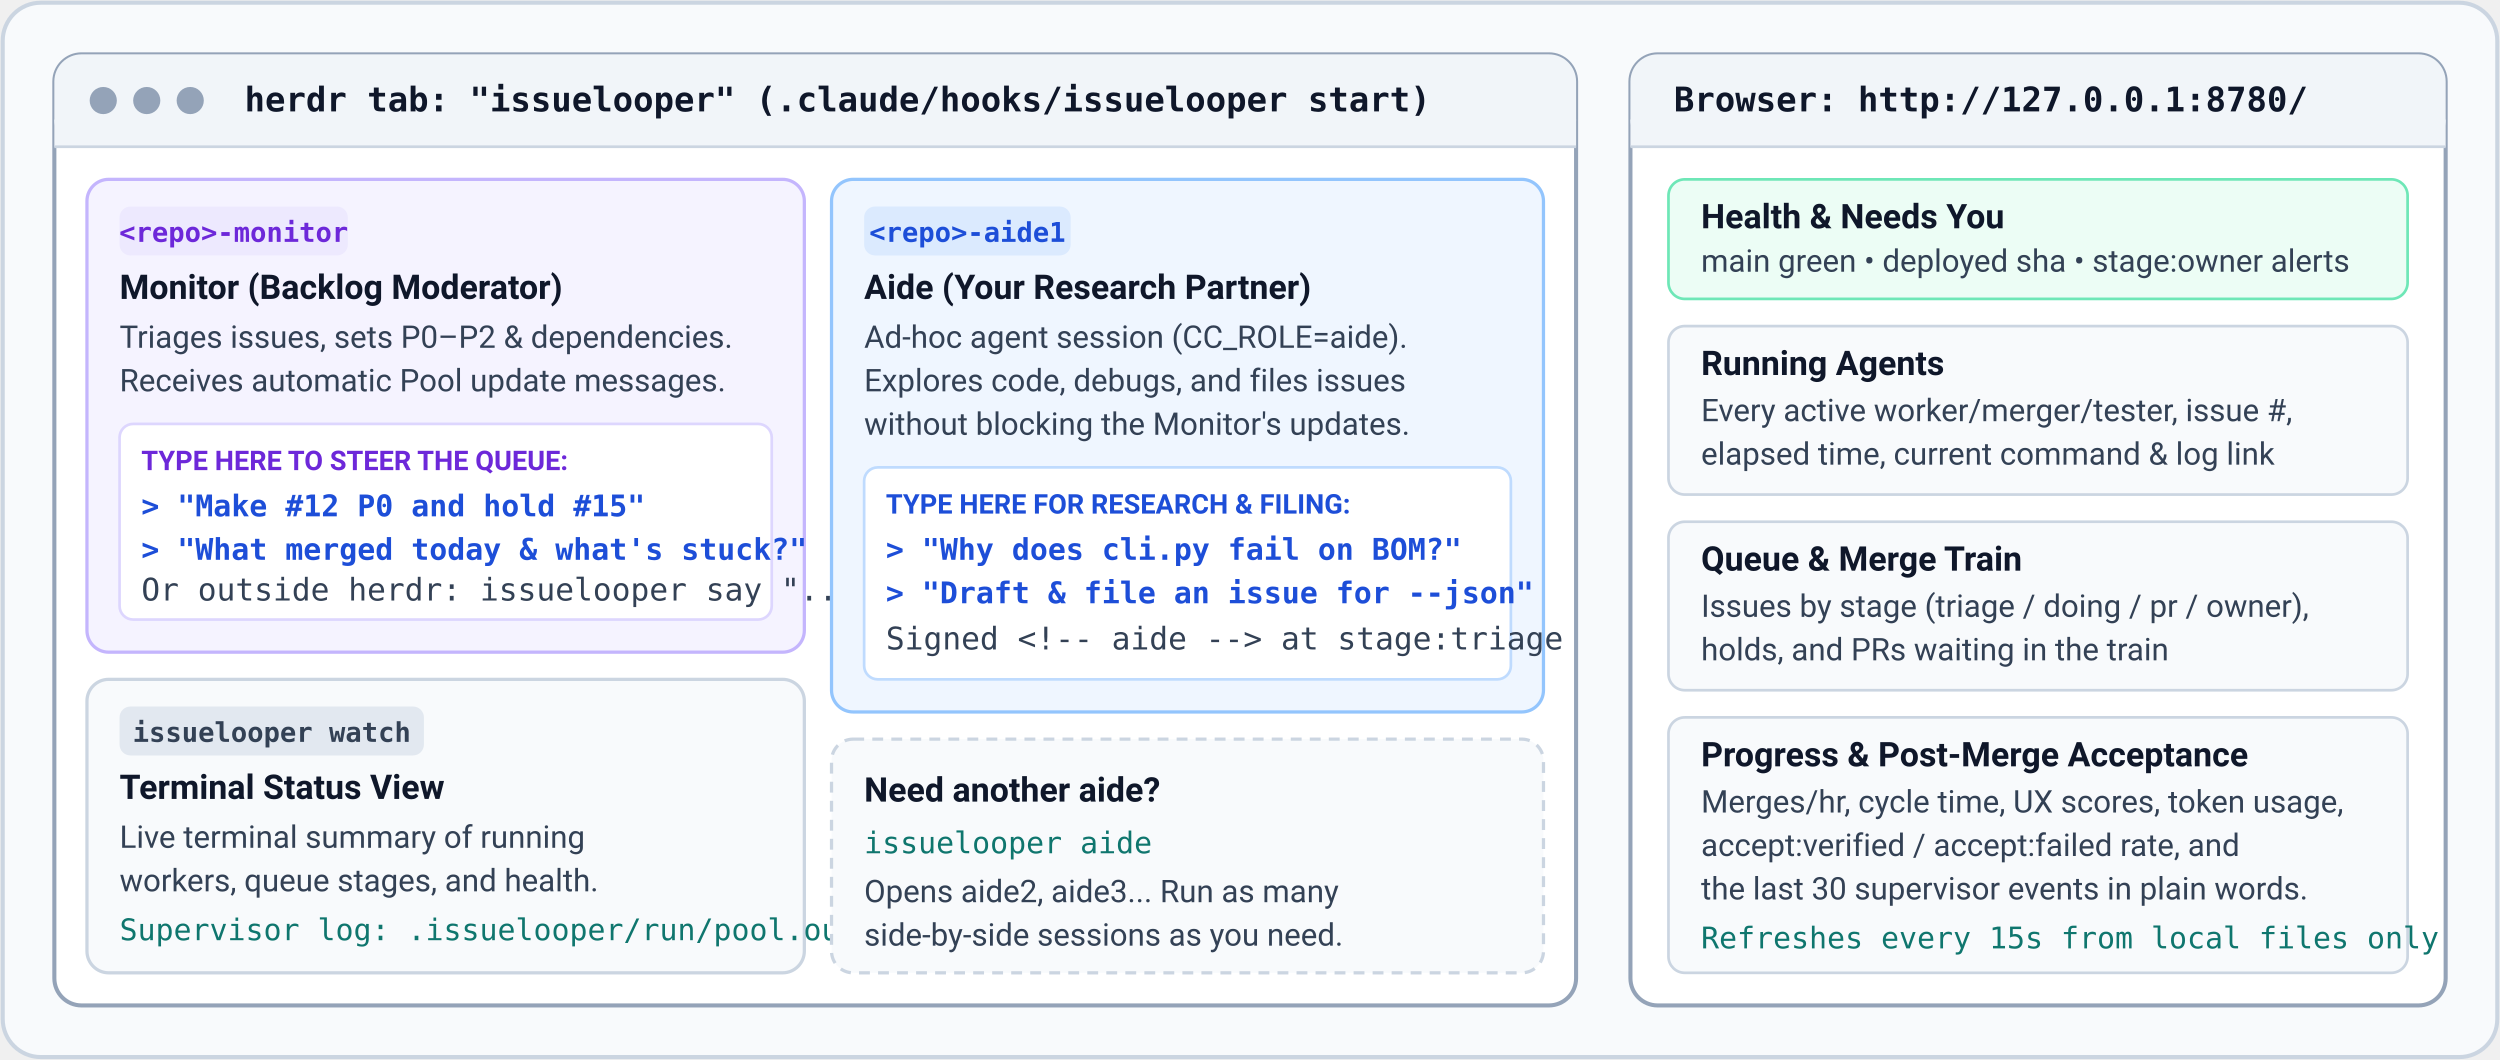
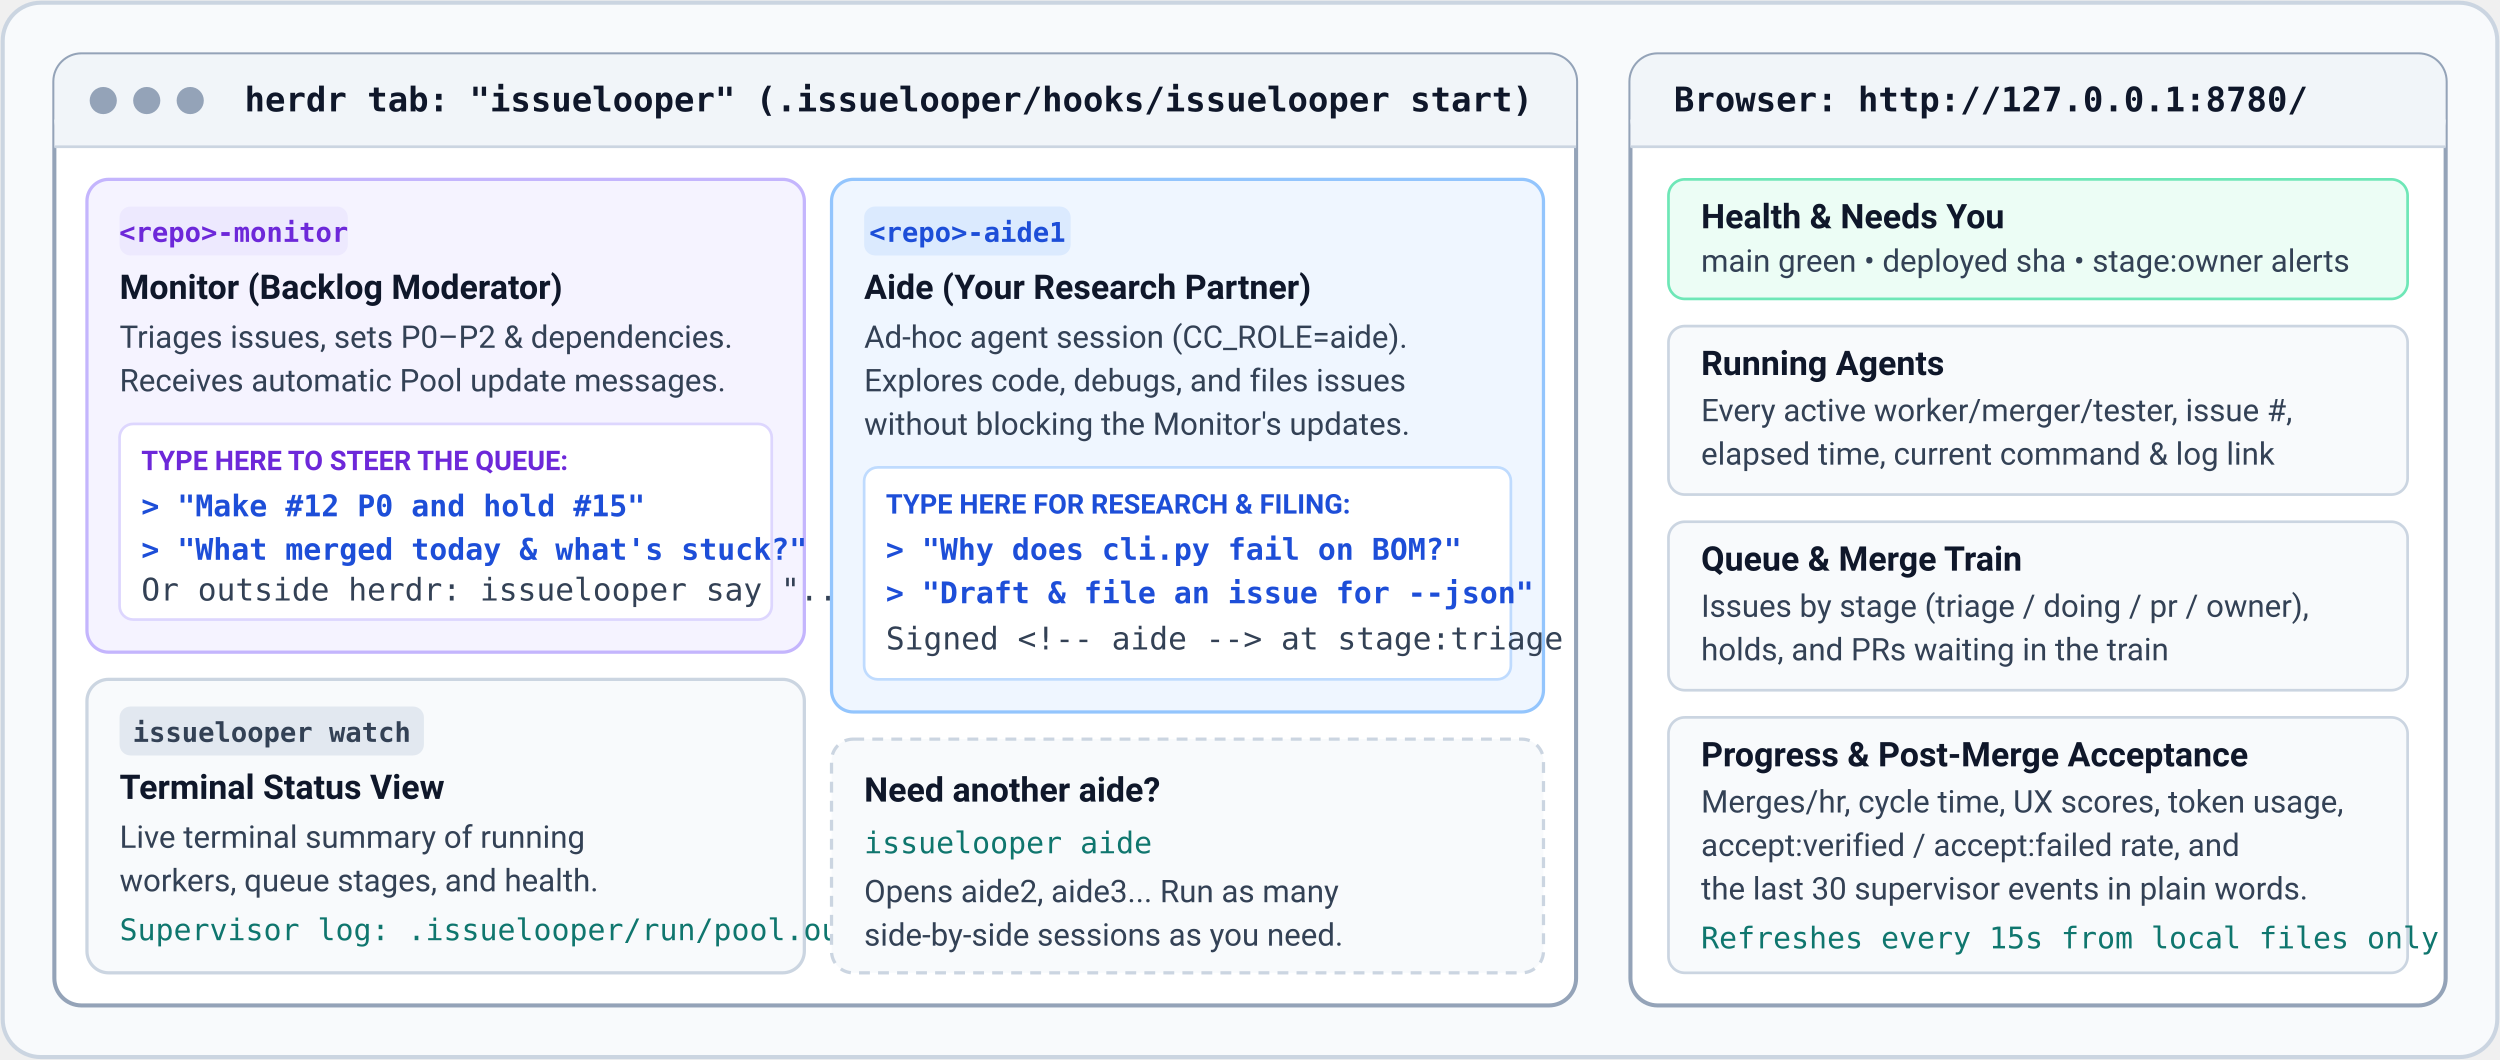
<svg xmlns="http://www.w3.org/2000/svg" viewBox="0 0 920 390" width="100%" height="auto" role="img" aria-labelledby="ws-title ws-desc">
  <defs>
    <style>
      .font { font-family: system-ui, -apple-system, 'Segoe UI', Roboto, Helvetica, Arial, sans-serif; }
      .mono { font-family: ui-monospace, SFMono-Regular, Menlo, Monaco, Consolas, monospace; }
      .win-title { font-size: 12.5px; font-weight: 700; fill: #0f172a; }
      .pane-title { font-size: 12.5px; font-weight: 700; fill: #0f172a; }
      .body { font-size: 11.5px; fill: #334155; }
      .prompt { font-size: 11px; fill: #1d4ed8; font-weight: 600; }
      .cmd { font-size: 11px; fill: #0f766e; }
      .tag { font-size: 10px; font-weight: 600; }
    </style>
  </defs>
  <rect x="1" y="1" width="918" height="388" rx="14" fill="#f8fafc" stroke="#cbd5e1" stroke-width="1.5" />
  <rect x="20" y="20" width="560" height="350" rx="10" fill="#ffffff" stroke="#94a3b8" stroke-width="1.5" />
  <rect x="20" y="20" width="560" height="34" rx="10" fill="#f1f5f9" />
  <rect x="20" y="44" width="560" height="10" fill="#f1f5f9" />
  <line x1="20" y1="54" x2="580" y2="54" stroke="#cbd5e1" stroke-width="1" />
  <circle cx="38" cy="37" r="5" fill="#94a3b8" />
  <circle cx="54" cy="37" r="5" fill="#94a3b8" />
  <circle cx="70" cy="37" r="5" fill="#94a3b8" />
-   <text x="90" y="41" class="mono win-title">herdr tab: "issuelooper" (.claude/hooks/issuelooper start)</text>
+   <text x="90" y="41" class="mono win-title">herdr tab: "issuelooper" (.issuelooper/hooks/issuelooper start)</text>
  <rect x="32" y="66" width="264" height="174" rx="8" fill="#f5f3ff" stroke="#c4b5fd" stroke-width="1.2" />
  <rect x="44" y="76" width="84" height="18" rx="4" fill="#ede9fe" />
  <text x="86" y="89" text-anchor="middle" class="mono tag" fill="#6d28d9">&lt;repo&gt;-monitor</text>
  <text x="44" y="110" class="font pane-title">Monitor (Backlog Moderator)</text>
  <text x="44" y="128" class="font body">Triages issues, sets P0–P2 &amp; dependencies.</text>
  <text x="44" y="144" class="font body">Receives automatic Pool update messages.</text>
  <rect x="44" y="156" width="240" height="72" rx="5" fill="#ffffff" stroke="#ddd6fe" stroke-width="1" />
  <text x="52" y="173" class="font tag" fill="#6d28d9">TYPE HERE TO STEER THE QUEUE:</text>
  <text x="52" y="190" class="mono prompt">&gt; "Make #12 P0 and hold #15"</text>
  <text x="52" y="206" class="mono prompt">&gt; "What merged today &amp; what's stuck?"</text>
  <text x="52" y="221" class="mono body" fill="#64748b">Or outside herdr: issuelooper say "..."</text>
  <rect x="32" y="250" width="264" height="108" rx="8" fill="#f8fafc" stroke="#cbd5e1" stroke-width="1.2" />
  <rect x="44" y="260" width="112" height="18" rx="4" fill="#e2e8f0" />
  <text x="100" y="273" text-anchor="middle" class="mono tag" fill="#334155">issuelooper watch</text>
  <text x="44" y="294" class="font pane-title">Terminal Status View</text>
  <text x="44" y="312" class="font body">Live terminal summary of running</text>
  <text x="44" y="328" class="font body">workers, queue stages, and health.</text>
  <text x="44" y="346" class="mono cmd">Supervisor log: .issuelooper/run/pool.out</text>
  <rect x="306" y="66" width="262" height="196" rx="8" fill="#eff6ff" stroke="#93c5fd" stroke-width="1.2" />
  <rect x="318" y="76" width="76" height="18" rx="4" fill="#dbeafe" />
  <text x="356" y="89" text-anchor="middle" class="mono tag" fill="#1d4ed8">&lt;repo&gt;-aide1</text>
  <text x="318" y="110" class="font pane-title">Aide (Your Research Partner)</text>
  <text x="318" y="128" class="font body">Ad-hoc agent session (CC_ROLE=aide).</text>
  <text x="318" y="144" class="font body">Explores code, debugs, and files issues</text>
  <text x="318" y="160" class="font body">without blocking the Monitor's updates.</text>
  <rect x="318" y="172" width="238" height="78" rx="5" fill="#ffffff" stroke="#bfdbfe" stroke-width="1" />
  <text x="326" y="189" class="font tag" fill="#1d4ed8">TYPE HERE FOR RESEARCH &amp; FILING:</text>
  <text x="326" y="206" class="mono prompt">&gt; "Why does cli.py fail on BOM?"</text>
  <text x="326" y="222" class="mono prompt">&gt; "Draft &amp; file an issue for --json"</text>
  <text x="326" y="239" class="mono body" fill="#64748b">Signed &lt;!-- aide --&gt; at stage:triage</text>
  <rect x="306" y="272" width="262" height="86" rx="8" fill="#f8fafc" stroke="#cbd5e1" stroke-width="1.2" stroke-dasharray="4,3" />
  <text x="318" y="295" class="font pane-title">Need another aide?</text>
  <text x="318" y="314" class="mono cmd">issuelooper aide</text>
  <text x="318" y="332" class="font body">Opens aide2, aide3... Run as many</text>
  <text x="318" y="348" class="font body">side-by-side sessions as you need.</text>
  <rect x="600" y="20" width="300" height="350" rx="10" fill="#ffffff" stroke="#94a3b8" stroke-width="1.5" />
  <rect x="600" y="20" width="300" height="34" rx="10" fill="#f1f5f9" />
  <rect x="600" y="44" width="300" height="10" fill="#f1f5f9" />
  <line x1="600" y1="54" x2="900" y2="54" stroke="#cbd5e1" stroke-width="1" />
  <text x="616" y="41" class="mono win-title">Browser: http://127.0.0.1:8780/</text>
  <rect x="614" y="66" width="272" height="44" rx="6" fill="#ecfdf5" stroke="#6ee7b7" stroke-width="1" />
  <text x="626" y="84" class="font pane-title" fill="#065f46">Health &amp; Needs You</text>
  <text x="626" y="100" class="font body">main green • deployed sha • stage:owner alerts</text>
  <rect x="614" y="120" width="272" height="62" rx="6" fill="#f8fafc" stroke="#cbd5e1" stroke-width="1" />
  <text x="626" y="138" class="font pane-title">Running Agents</text>
  <text x="626" y="155" class="font body">Every active worker/merger/tester, issue #,</text>
  <text x="626" y="171" class="font body">elapsed time, current command &amp; log link</text>
  <rect x="614" y="192" width="272" height="62" rx="6" fill="#f8fafc" stroke="#cbd5e1" stroke-width="1" />
  <text x="626" y="210" class="font pane-title">Queue &amp; Merge Train</text>
  <text x="626" y="227" class="font body">Issues by stage (triage / doing / pr / owner),</text>
  <text x="626" y="243" class="font body">holds, and PRs waiting in the train</text>
  <rect x="614" y="264" width="272" height="94" rx="6" fill="#f8fafc" stroke="#cbd5e1" stroke-width="1" />
  <text x="626" y="282" class="font pane-title">Progress &amp; Post-Merge Acceptance</text>
  <text x="626" y="299" class="font body">Merges/hr, cycle time, UX scores, token usage,</text>
  <text x="626" y="315" class="font body">accept:verified / accept:failed rate, and</text>
  <text x="626" y="331" class="font body">the last 30 supervisor events in plain words.</text>
  <text x="626" y="349" class="mono cmd">Refreshes every 15s from local files only</text>
</svg>
